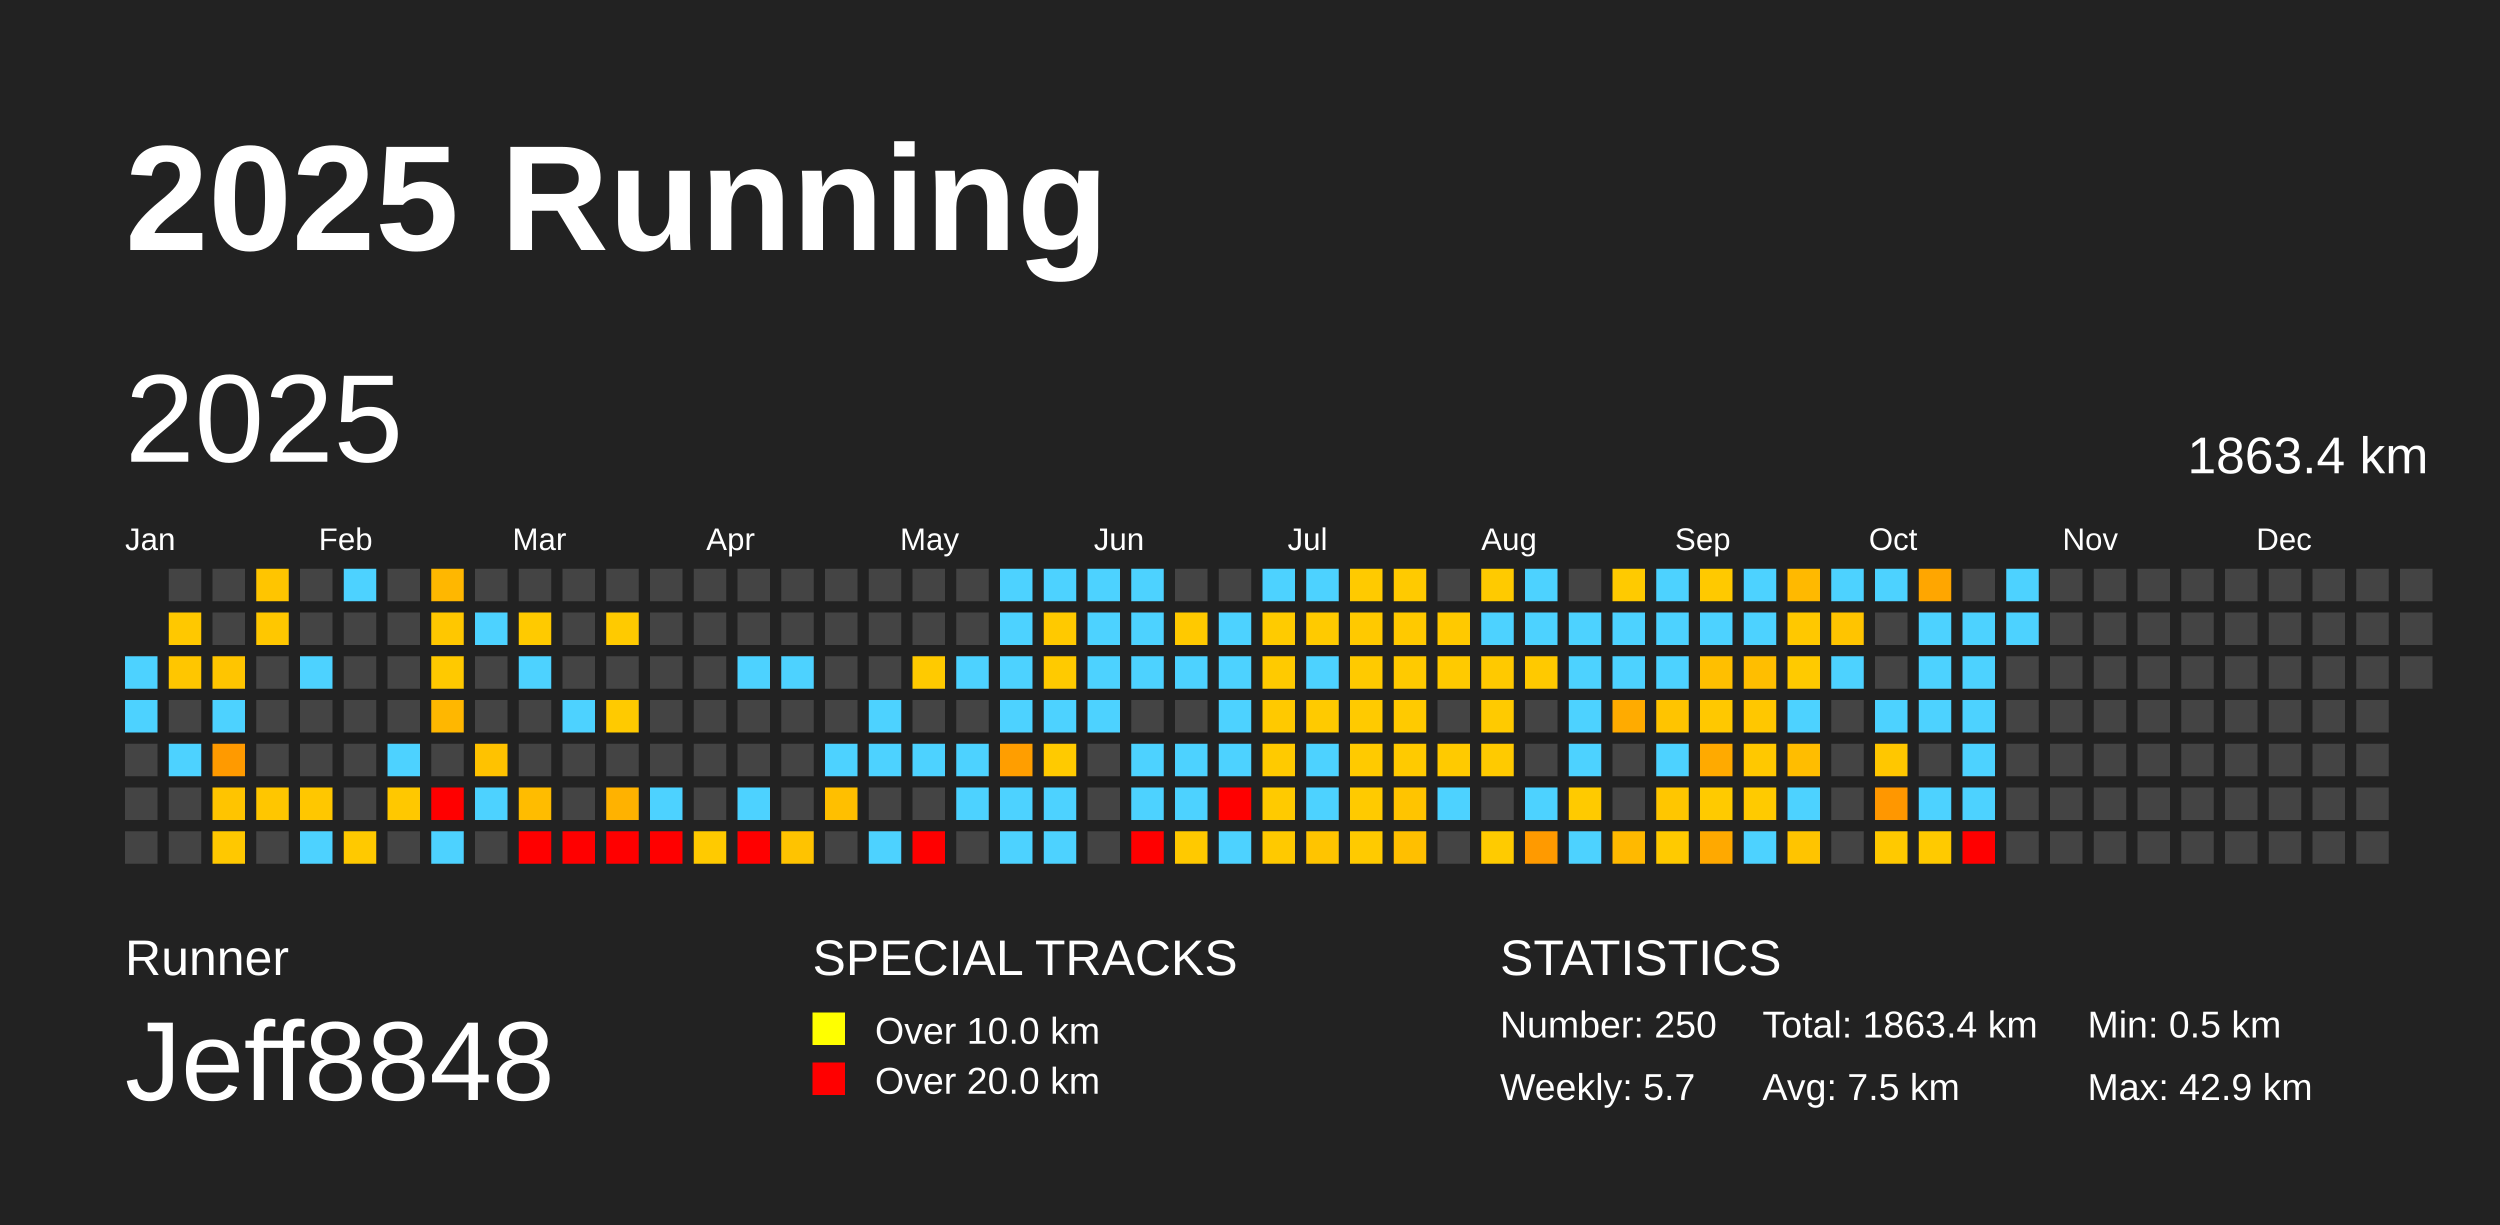
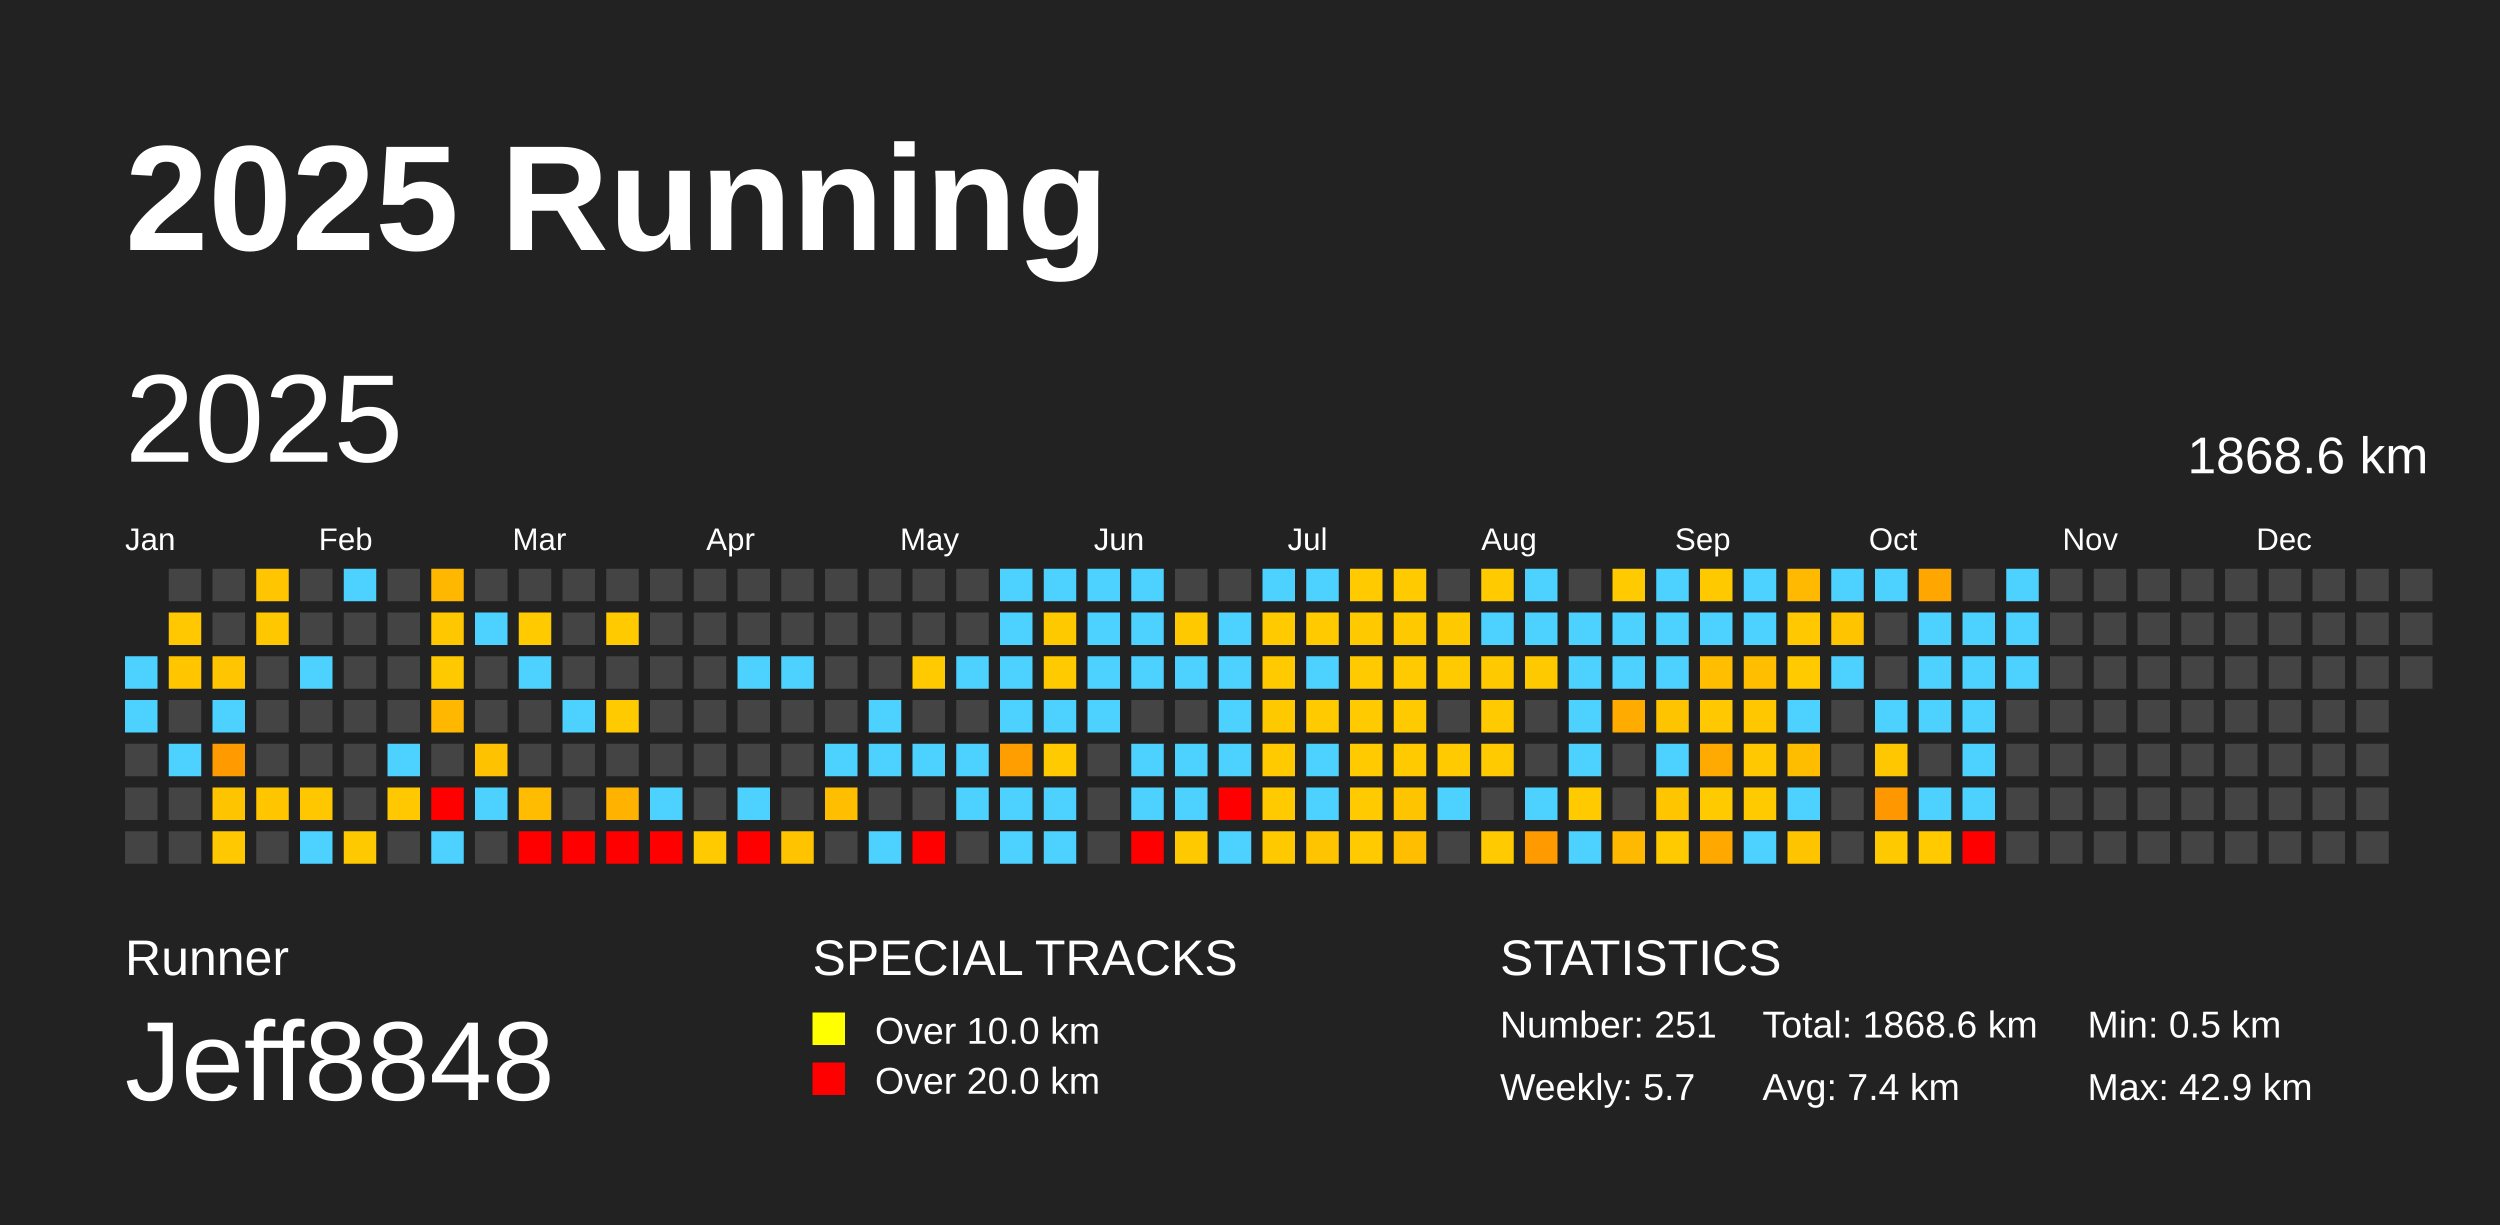
<svg xmlns="http://www.w3.org/2000/svg" baseProfile="full" height="98mm" version="1.1" viewBox="0,0,200,98" width="200mm">
  <defs />
  <rect fill="#222222" height="98" width="200" x="0" y="0" />
  <text fill="#FFFFFF" style="font-size:12px; font-family:Arial; font-weight:bold;" x="10" y="20">2025 Running</text>
  <text fill="#FFFFFF" style="font-size:4px; font-family:Arial" x="10" y="78">Runner</text>
  <text fill="#FFFFFF" style="font-size:9px; font-family:Arial" x="10" y="88">Jeff8848</text>
  <text fill="#FFFFFF" style="font-size:4px; font-family:Arial" x="65" y="78">SPECIAL TRACKS</text>
  <rect fill="yellow" height="2.6" width="2.6" x="65" y="81" />
  <text fill="#FFFFFF" style="font-size:3px; font-family:Arial" x="70" y="83.5">Over 10.0 km</text>
  <rect fill="red" height="2.6" width="2.6" x="65" y="85" />
  <text fill="#FFFFFF" style="font-size:3px; font-family:Arial" x="70" y="87.5">Over 20.0 km</text>
  <text fill="#FFFFFF" style="font-size:4px; font-family:Arial" x="120" y="78">STATISTICS</text>
-   <text fill="#FFFFFF" style="font-size:3px; font-family:Arial" x="120" y="83">Number: 250</text>
+   <text fill="#FFFFFF" style="font-size:3px; font-family:Arial" x="120" y="83">Number: 251</text>
  <text fill="#FFFFFF" style="font-size:3px; font-family:Arial" x="120" y="88">Weekly: 5.7</text>
-   <text fill="#FFFFFF" style="font-size:3px; font-family:Arial" x="141" y="83">Total: 1863.4 km</text>
-   <text fill="#FFFFFF" style="font-size:3px; font-family:Arial" x="141" y="88">Avg: 7.5 km</text>
+   <text fill="#FFFFFF" style="font-size:3px; font-family:Arial" x="141" y="83">Total: 1868.6 km</text>
+   <text fill="#FFFFFF" style="font-size:3px; font-family:Arial" x="141" y="88">Avg: 7.4 km</text>
  <text fill="#FFFFFF" style="font-size:3px; font-family:Arial" x="167" y="83">Min: 0.5 km</text>
  <text fill="#FFFFFF" style="font-size:3px; font-family:Arial" x="167" y="88">Max: 42.9 km</text>
  <text dominant-baseline="hanging" fill="#FFFFFF" style="font-size:10.0px; font-family:Arial;" x="10" y="30">2025</text>
-   <text dominant-baseline="hanging" fill="#FFFFFF" style="font-size:4.125px; font-family:Arial;" x="175" y="35">1863.4 km</text>
+   <text dominant-baseline="hanging" fill="#FFFFFF" style="font-size:4.125px; font-family:Arial;" x="175" y="35">1868.6 km</text>
  <text fill="#FFFFFF" style="font-size:2.5px; font-family:Arial" x="10.0" y="44">Jan</text>
  <text fill="#FFFFFF" style="font-size:2.5px; font-family:Arial" x="25.5" y="44">Feb</text>
  <text fill="#FFFFFF" style="font-size:2.5px; font-family:Arial" x="41.0" y="44">Mar</text>
  <text fill="#FFFFFF" style="font-size:2.5px; font-family:Arial" x="56.5" y="44">Apr</text>
  <text fill="#FFFFFF" style="font-size:2.5px; font-family:Arial" x="72.0" y="44">May</text>
  <text fill="#FFFFFF" style="font-size:2.5px; font-family:Arial" x="87.5" y="44">Jun</text>
  <text fill="#FFFFFF" style="font-size:2.5px; font-family:Arial" x="103.0" y="44">Jul</text>
  <text fill="#FFFFFF" style="font-size:2.5px; font-family:Arial" x="118.5" y="44">Aug</text>
  <text fill="#FFFFFF" style="font-size:2.5px; font-family:Arial" x="134.0" y="44">Sep</text>
  <text fill="#FFFFFF" style="font-size:2.5px; font-family:Arial" x="149.5" y="44">Oct</text>
  <text fill="#FFFFFF" style="font-size:2.5px; font-family:Arial" x="165.0" y="44">Nov</text>
  <text fill="#FFFFFF" style="font-size:2.5px; font-family:Arial" x="180.5" y="44">Dec</text>
  <rect fill="#4dd2ff" height="2.6" width="2.6" x="10.0" y="52.5" />
  <rect fill="#4dd2ff" height="2.6" width="2.6" x="10.0" y="56.0" />
  <rect fill="#444444" height="2.6" width="2.6" x="10.0" y="59.5" />
  <rect fill="#444444" height="2.6" width="2.6" x="10.0" y="63.0" />
  <rect fill="#444444" height="2.6" width="2.6" x="10.0" y="66.5" />
  <rect fill="#444444" height="2.6" width="2.6" x="13.5" y="45.5" />
  <rect fill="#ffc800" height="2.6" width="2.6" x="13.5" y="49.0" />
  <rect fill="#ffc600" height="2.6" width="2.6" x="13.5" y="52.5" />
  <rect fill="#444444" height="2.6" width="2.6" x="13.5" y="56.0" />
  <rect fill="#4dd2ff" height="2.6" width="2.6" x="13.5" y="59.5" />
  <rect fill="#444444" height="2.6" width="2.6" x="13.5" y="63.0" />
  <rect fill="#444444" height="2.6" width="2.6" x="13.5" y="66.5" />
  <rect fill="#444444" height="2.6" width="2.6" x="17.0" y="45.5" />
  <rect fill="#444444" height="2.6" width="2.6" x="17.0" y="49.0" />
  <rect fill="#ffc500" height="2.6" width="2.6" x="17.0" y="52.5" />
  <rect fill="#4dd2ff" height="2.6" width="2.6" x="17.0" y="56.0" />
  <rect fill="#ff9a00" height="2.6" width="2.6" x="17.0" y="59.5" />
  <rect fill="#ffc400" height="2.6" width="2.6" x="17.0" y="63.0" />
  <rect fill="#ffc800" height="2.6" width="2.6" x="17.0" y="66.5" />
  <rect fill="#ffc500" height="2.6" width="2.6" x="20.5" y="45.5" />
  <rect fill="#ffc700" height="2.6" width="2.6" x="20.5" y="49.0" />
  <rect fill="#444444" height="2.6" width="2.6" x="20.5" y="52.5" />
  <rect fill="#444444" height="2.6" width="2.6" x="20.5" y="56.0" />
  <rect fill="#444444" height="2.6" width="2.6" x="20.5" y="59.5" />
  <rect fill="#ffc600" height="2.6" width="2.6" x="20.5" y="63.0" />
  <rect fill="#444444" height="2.6" width="2.6" x="20.5" y="66.5" />
  <rect fill="#444444" height="2.6" width="2.6" x="24.0" y="45.5" />
  <rect fill="#444444" height="2.6" width="2.6" x="24.0" y="49.0" />
  <rect fill="#4dd2ff" height="2.6" width="2.6" x="24.0" y="52.5" />
  <rect fill="#444444" height="2.6" width="2.6" x="24.0" y="56.0" />
  <rect fill="#444444" height="2.6" width="2.6" x="24.0" y="59.5" />
  <rect fill="#ffc700" height="2.6" width="2.6" x="24.0" y="63.0" />
  <rect fill="#4dd2ff" height="2.6" width="2.6" x="24.0" y="66.5" />
  <rect fill="#4dd2ff" height="2.6" width="2.6" x="27.5" y="45.5" />
  <rect fill="#444444" height="2.6" width="2.6" x="27.5" y="49.0" />
  <rect fill="#444444" height="2.6" width="2.6" x="27.5" y="52.5" />
  <rect fill="#444444" height="2.6" width="2.6" x="27.5" y="56.0" />
  <rect fill="#444444" height="2.6" width="2.6" x="27.5" y="59.5" />
  <rect fill="#444444" height="2.6" width="2.6" x="27.5" y="63.0" />
  <rect fill="#ffc900" height="2.6" width="2.6" x="27.5" y="66.5" />
  <rect fill="#444444" height="2.6" width="2.6" x="31.0" y="45.5" />
  <rect fill="#444444" height="2.6" width="2.6" x="31.0" y="49.0" />
  <rect fill="#444444" height="2.6" width="2.6" x="31.0" y="52.5" />
  <rect fill="#444444" height="2.6" width="2.6" x="31.0" y="56.0" />
  <rect fill="#4dd2ff" height="2.6" width="2.6" x="31.0" y="59.5" />
  <rect fill="#ffc800" height="2.6" width="2.6" x="31.0" y="63.0" />
  <rect fill="#444444" height="2.6" width="2.6" x="31.0" y="66.5" />
  <rect fill="#ffb700" height="2.6" width="2.6" x="34.5" y="45.5" />
  <rect fill="#ffc700" height="2.6" width="2.6" x="34.5" y="49.0" />
  <rect fill="#ffc900" height="2.6" width="2.6" x="34.5" y="52.5" />
  <rect fill="#ffb700" height="2.6" width="2.6" x="34.5" y="56.0" />
  <rect fill="#444444" height="2.6" width="2.6" x="34.5" y="59.5" />
  <rect fill="red" height="2.6" width="2.6" x="34.5" y="63.0" />
  <rect fill="#4dd2ff" height="2.6" width="2.6" x="34.5" y="66.5" />
  <rect fill="#444444" height="2.6" width="2.6" x="38.0" y="45.5" />
  <rect fill="#4dd2ff" height="2.6" width="2.6" x="38.0" y="49.0" />
  <rect fill="#444444" height="2.6" width="2.6" x="38.0" y="52.5" />
  <rect fill="#444444" height="2.6" width="2.6" x="38.0" y="56.0" />
  <rect fill="#ffc200" height="2.6" width="2.6" x="38.0" y="59.5" />
  <rect fill="#4dd2ff" height="2.6" width="2.6" x="38.0" y="63.0" />
  <rect fill="#444444" height="2.6" width="2.6" x="38.0" y="66.5" />
  <rect fill="#444444" height="2.6" width="2.6" x="41.5" y="45.5" />
  <rect fill="#ffca00" height="2.6" width="2.6" x="41.5" y="49.0" />
  <rect fill="#4dd2ff" height="2.6" width="2.6" x="41.5" y="52.5" />
  <rect fill="#444444" height="2.6" width="2.6" x="41.5" y="56.0" />
  <rect fill="#444444" height="2.6" width="2.6" x="41.5" y="59.5" />
  <rect fill="#ffbc00" height="2.6" width="2.6" x="41.5" y="63.0" />
  <rect fill="red" height="2.6" width="2.6" x="41.5" y="66.5" />
  <rect fill="#444444" height="2.6" width="2.6" x="45.0" y="45.5" />
  <rect fill="#444444" height="2.6" width="2.6" x="45.0" y="49.0" />
  <rect fill="#444444" height="2.6" width="2.6" x="45.0" y="52.5" />
  <rect fill="#4dd2ff" height="2.6" width="2.6" x="45.0" y="56.0" />
  <rect fill="#444444" height="2.6" width="2.6" x="45.0" y="59.5" />
  <rect fill="#444444" height="2.6" width="2.6" x="45.0" y="63.0" />
  <rect fill="red" height="2.6" width="2.6" x="45.0" y="66.5" />
  <rect fill="#444444" height="2.6" width="2.6" x="48.5" y="45.5" />
  <rect fill="#ffca00" height="2.6" width="2.6" x="48.5" y="49.0" />
  <rect fill="#444444" height="2.6" width="2.6" x="48.5" y="52.5" />
  <rect fill="#ffca00" height="2.6" width="2.6" x="48.5" y="56.0" />
  <rect fill="#444444" height="2.6" width="2.6" x="48.5" y="59.5" />
  <rect fill="#ffb200" height="2.6" width="2.6" x="48.5" y="63.0" />
  <rect fill="red" height="2.6" width="2.6" x="48.5" y="66.5" />
  <rect fill="#444444" height="2.6" width="2.6" x="52.0" y="45.5" />
  <rect fill="#444444" height="2.6" width="2.6" x="52.0" y="49.0" />
  <rect fill="#444444" height="2.6" width="2.6" x="52.0" y="52.5" />
  <rect fill="#444444" height="2.6" width="2.6" x="52.0" y="56.0" />
  <rect fill="#444444" height="2.6" width="2.6" x="52.0" y="59.5" />
  <rect fill="#4dd2ff" height="2.6" width="2.6" x="52.0" y="63.0" />
  <rect fill="red" height="2.6" width="2.6" x="52.0" y="66.5" />
  <rect fill="#444444" height="2.6" width="2.6" x="55.5" y="45.5" />
  <rect fill="#444444" height="2.6" width="2.6" x="55.5" y="49.0" />
  <rect fill="#444444" height="2.6" width="2.6" x="55.5" y="52.5" />
  <rect fill="#444444" height="2.6" width="2.6" x="55.5" y="56.0" />
  <rect fill="#444444" height="2.6" width="2.6" x="55.5" y="59.5" />
  <rect fill="#444444" height="2.6" width="2.6" x="55.5" y="63.0" />
  <rect fill="#ffca00" height="2.6" width="2.6" x="55.5" y="66.5" />
  <rect fill="#444444" height="2.6" width="2.6" x="59.0" y="45.5" />
  <rect fill="#444444" height="2.6" width="2.6" x="59.0" y="49.0" />
  <rect fill="#4dd2ff" height="2.6" width="2.6" x="59.0" y="52.5" />
  <rect fill="#444444" height="2.6" width="2.6" x="59.0" y="56.0" />
  <rect fill="#444444" height="2.6" width="2.6" x="59.0" y="59.5" />
  <rect fill="#4dd2ff" height="2.6" width="2.6" x="59.0" y="63.0" />
  <rect fill="red" height="2.6" width="2.6" x="59.0" y="66.5" />
  <rect fill="#444444" height="2.6" width="2.6" x="62.5" y="45.5" />
  <rect fill="#444444" height="2.6" width="2.6" x="62.5" y="49.0" />
  <rect fill="#4dd2ff" height="2.6" width="2.6" x="62.5" y="52.5" />
  <rect fill="#444444" height="2.6" width="2.6" x="62.5" y="56.0" />
  <rect fill="#444444" height="2.6" width="2.6" x="62.5" y="59.5" />
  <rect fill="#444444" height="2.6" width="2.6" x="62.5" y="63.0" />
  <rect fill="#ffc300" height="2.6" width="2.6" x="62.5" y="66.5" />
  <rect fill="#444444" height="2.6" width="2.6" x="66.0" y="45.5" />
  <rect fill="#444444" height="2.6" width="2.6" x="66.0" y="49.0" />
  <rect fill="#444444" height="2.6" width="2.6" x="66.0" y="52.5" />
  <rect fill="#444444" height="2.6" width="2.6" x="66.0" y="56.0" />
  <rect fill="#4dd2ff" height="2.6" width="2.6" x="66.0" y="59.5" />
  <rect fill="#ffbf00" height="2.6" width="2.6" x="66.0" y="63.0" />
  <rect fill="#444444" height="2.6" width="2.6" x="66.0" y="66.5" />
  <rect fill="#444444" height="2.6" width="2.6" x="69.5" y="45.5" />
  <rect fill="#444444" height="2.6" width="2.6" x="69.5" y="49.0" />
  <rect fill="#444444" height="2.6" width="2.6" x="69.5" y="52.5" />
  <rect fill="#4dd2ff" height="2.6" width="2.6" x="69.5" y="56.0" />
  <rect fill="#4dd2ff" height="2.6" width="2.6" x="69.5" y="59.5" />
  <rect fill="#444444" height="2.6" width="2.6" x="69.5" y="63.0" />
  <rect fill="#4dd2ff" height="2.6" width="2.6" x="69.5" y="66.5" />
  <rect fill="#444444" height="2.6" width="2.6" x="73.0" y="45.5" />
  <rect fill="#444444" height="2.6" width="2.6" x="73.0" y="49.0" />
  <rect fill="#ffca00" height="2.6" width="2.6" x="73.0" y="52.5" />
  <rect fill="#444444" height="2.6" width="2.6" x="73.0" y="56.0" />
  <rect fill="#4dd2ff" height="2.6" width="2.6" x="73.0" y="59.5" />
  <rect fill="#444444" height="2.6" width="2.6" x="73.0" y="63.0" />
  <rect fill="red" height="2.6" width="2.6" x="73.0" y="66.5" />
  <rect fill="#444444" height="2.6" width="2.6" x="76.5" y="45.5" />
  <rect fill="#444444" height="2.6" width="2.6" x="76.5" y="49.0" />
  <rect fill="#4dd2ff" height="2.6" width="2.6" x="76.5" y="52.5" />
  <rect fill="#444444" height="2.6" width="2.6" x="76.5" y="56.0" />
  <rect fill="#4dd2ff" height="2.6" width="2.6" x="76.5" y="59.5" />
  <rect fill="#4dd2ff" height="2.6" width="2.6" x="76.5" y="63.0" />
  <rect fill="#444444" height="2.6" width="2.6" x="76.5" y="66.5" />
  <rect fill="#4dd2ff" height="2.6" width="2.6" x="80.0" y="45.5" />
  <rect fill="#4dd2ff" height="2.6" width="2.6" x="80.0" y="49.0" />
  <rect fill="#4dd2ff" height="2.6" width="2.6" x="80.0" y="52.5" />
  <rect fill="#4dd2ff" height="2.6" width="2.6" x="80.0" y="56.0" />
  <rect fill="#ff9e00" height="2.6" width="2.6" x="80.0" y="59.5" />
  <rect fill="#4dd2ff" height="2.6" width="2.6" x="80.0" y="63.0" />
  <rect fill="#4dd2ff" height="2.6" width="2.6" x="80.0" y="66.5" />
  <rect fill="#4dd2ff" height="2.6" width="2.6" x="83.5" y="45.5" />
  <rect fill="#ffc900" height="2.6" width="2.6" x="83.5" y="49.0" />
  <rect fill="#ffca00" height="2.6" width="2.6" x="83.5" y="52.5" />
  <rect fill="#4dd2ff" height="2.6" width="2.6" x="83.5" y="56.0" />
  <rect fill="#ffca00" height="2.6" width="2.6" x="83.5" y="59.5" />
  <rect fill="#4dd2ff" height="2.6" width="2.6" x="83.5" y="63.0" />
  <rect fill="#4dd2ff" height="2.6" width="2.6" x="83.5" y="66.5" />
  <rect fill="#4dd2ff" height="2.6" width="2.6" x="87.0" y="45.5" />
  <rect fill="#4dd2ff" height="2.6" width="2.6" x="87.0" y="49.0" />
  <rect fill="#4dd2ff" height="2.6" width="2.6" x="87.0" y="52.5" />
  <rect fill="#4dd2ff" height="2.6" width="2.6" x="87.0" y="56.0" />
  <rect fill="#444444" height="2.6" width="2.6" x="87.0" y="59.5" />
  <rect fill="#444444" height="2.6" width="2.6" x="87.0" y="63.0" />
  <rect fill="#444444" height="2.6" width="2.6" x="87.0" y="66.5" />
  <rect fill="#4dd2ff" height="2.6" width="2.6" x="90.5" y="45.5" />
  <rect fill="#4dd2ff" height="2.6" width="2.6" x="90.5" y="49.0" />
  <rect fill="#4dd2ff" height="2.6" width="2.6" x="90.5" y="52.5" />
  <rect fill="#444444" height="2.6" width="2.6" x="90.5" y="56.0" />
  <rect fill="#4dd2ff" height="2.6" width="2.6" x="90.5" y="59.5" />
  <rect fill="#4dd2ff" height="2.6" width="2.6" x="90.5" y="63.0" />
  <rect fill="red" height="2.6" width="2.6" x="90.5" y="66.5" />
  <rect fill="#444444" height="2.6" width="2.6" x="94.0" y="45.5" />
  <rect fill="#ffc900" height="2.6" width="2.6" x="94.0" y="49.0" />
  <rect fill="#4dd2ff" height="2.6" width="2.6" x="94.0" y="52.5" />
  <rect fill="#444444" height="2.6" width="2.6" x="94.0" y="56.0" />
  <rect fill="#4dd2ff" height="2.6" width="2.6" x="94.0" y="59.5" />
  <rect fill="#4dd2ff" height="2.6" width="2.6" x="94.0" y="63.0" />
  <rect fill="#ffc900" height="2.6" width="2.6" x="94.0" y="66.5" />
  <rect fill="#444444" height="2.6" width="2.6" x="97.5" y="45.5" />
  <rect fill="#4dd2ff" height="2.6" width="2.6" x="97.5" y="49.0" />
  <rect fill="#4dd2ff" height="2.6" width="2.6" x="97.5" y="52.5" />
  <rect fill="#4dd2ff" height="2.6" width="2.6" x="97.5" y="56.0" />
  <rect fill="#4dd2ff" height="2.6" width="2.6" x="97.5" y="59.5" />
  <rect fill="red" height="2.6" width="2.6" x="97.5" y="63.0" />
  <rect fill="#4dd2ff" height="2.6" width="2.6" x="97.5" y="66.5" />
  <rect fill="#4dd2ff" height="2.6" width="2.6" x="101.0" y="45.5" />
  <rect fill="#ffcb00" height="2.6" width="2.6" x="101.0" y="49.0" />
  <rect fill="#ffca00" height="2.6" width="2.6" x="101.0" y="52.5" />
  <rect fill="#ffc900" height="2.6" width="2.6" x="101.0" y="56.0" />
  <rect fill="#ffca00" height="2.6" width="2.6" x="101.0" y="59.5" />
  <rect fill="#ffca00" height="2.6" width="2.6" x="101.0" y="63.0" />
  <rect fill="#ffc900" height="2.6" width="2.6" x="101.0" y="66.5" />
  <rect fill="#4dd2ff" height="2.6" width="2.6" x="104.5" y="45.5" />
  <rect fill="#ffca00" height="2.6" width="2.6" x="104.5" y="49.0" />
  <rect fill="#4dd2ff" height="2.6" width="2.6" x="104.5" y="52.5" />
  <rect fill="#ffca00" height="2.6" width="2.6" x="104.5" y="56.0" />
  <rect fill="#4dd2ff" height="2.6" width="2.6" x="104.5" y="59.5" />
  <rect fill="#4dd2ff" height="2.6" width="2.6" x="104.5" y="63.0" />
  <rect fill="#ffc400" height="2.6" width="2.6" x="104.5" y="66.5" />
  <rect fill="#ffca00" height="2.6" width="2.6" x="108.0" y="45.5" />
  <rect fill="#ffc900" height="2.6" width="2.6" x="108.0" y="49.0" />
  <rect fill="#ffca00" height="2.6" width="2.6" x="108.0" y="52.5" />
  <rect fill="#ffca00" height="2.6" width="2.6" x="108.0" y="56.0" />
  <rect fill="#ffca00" height="2.6" width="2.6" x="108.0" y="59.5" />
  <rect fill="#ffca00" height="2.6" width="2.6" x="108.0" y="63.0" />
  <rect fill="#ffca00" height="2.6" width="2.6" x="108.0" y="66.5" />
  <rect fill="#ffca00" height="2.6" width="2.6" x="111.5" y="45.5" />
  <rect fill="#ffc900" height="2.6" width="2.6" x="111.5" y="49.0" />
  <rect fill="#ffca00" height="2.6" width="2.6" x="111.5" y="52.5" />
  <rect fill="#ffca00" height="2.6" width="2.6" x="111.5" y="56.0" />
  <rect fill="#ffca00" height="2.6" width="2.6" x="111.5" y="59.5" />
  <rect fill="#ffc400" height="2.6" width="2.6" x="111.5" y="63.0" />
  <rect fill="#ffbf00" height="2.6" width="2.6" x="111.5" y="66.5" />
  <rect fill="#444444" height="2.6" width="2.6" x="115.0" y="45.5" />
  <rect fill="#ffc900" height="2.6" width="2.6" x="115.0" y="49.0" />
  <rect fill="#ffca00" height="2.6" width="2.6" x="115.0" y="52.5" />
  <rect fill="#444444" height="2.6" width="2.6" x="115.0" y="56.0" />
  <rect fill="#ffca00" height="2.6" width="2.6" x="115.0" y="59.5" />
  <rect fill="#4dd2ff" height="2.6" width="2.6" x="115.0" y="63.0" />
  <rect fill="#444444" height="2.6" width="2.6" x="115.0" y="66.5" />
  <rect fill="#ffca00" height="2.6" width="2.6" x="118.5" y="45.5" />
  <rect fill="#4dd2ff" height="2.6" width="2.6" x="118.5" y="49.0" />
  <rect fill="#ffc900" height="2.6" width="2.6" x="118.5" y="52.5" />
  <rect fill="#ffca00" height="2.6" width="2.6" x="118.5" y="56.0" />
  <rect fill="#ffca00" height="2.6" width="2.6" x="118.5" y="59.5" />
  <rect fill="#444444" height="2.6" width="2.6" x="118.5" y="63.0" />
  <rect fill="#ffcb00" height="2.6" width="2.6" x="118.5" y="66.5" />
  <rect fill="#4dd2ff" height="2.6" width="2.6" x="122.0" y="45.5" />
  <rect fill="#4dd2ff" height="2.6" width="2.6" x="122.0" y="49.0" />
  <rect fill="#ffc900" height="2.6" width="2.6" x="122.0" y="52.5" />
  <rect fill="#444444" height="2.6" width="2.6" x="122.0" y="56.0" />
  <rect fill="#444444" height="2.6" width="2.6" x="122.0" y="59.5" />
  <rect fill="#4dd2ff" height="2.6" width="2.6" x="122.0" y="63.0" />
  <rect fill="#ff9a00" height="2.6" width="2.6" x="122.0" y="66.5" />
  <rect fill="#444444" height="2.6" width="2.6" x="125.5" y="45.5" />
  <rect fill="#4dd2ff" height="2.6" width="2.6" x="125.5" y="49.0" />
  <rect fill="#4dd2ff" height="2.6" width="2.6" x="125.5" y="52.5" />
  <rect fill="#4dd2ff" height="2.6" width="2.6" x="125.5" y="56.0" />
  <rect fill="#4dd2ff" height="2.6" width="2.6" x="125.5" y="59.5" />
  <rect fill="#ffca00" height="2.6" width="2.6" x="125.5" y="63.0" />
  <rect fill="#4dd2ff" height="2.6" width="2.6" x="125.5" y="66.5" />
  <rect fill="#ffca00" height="2.6" width="2.6" x="129.0" y="45.5" />
  <rect fill="#4dd2ff" height="2.6" width="2.6" x="129.0" y="49.0" />
  <rect fill="#4dd2ff" height="2.6" width="2.6" x="129.0" y="52.5" />
  <rect fill="#ffab00" height="2.6" width="2.6" x="129.0" y="56.0" />
  <rect fill="#444444" height="2.6" width="2.6" x="129.0" y="59.5" />
  <rect fill="#444444" height="2.6" width="2.6" x="129.0" y="63.0" />
  <rect fill="#ffb900" height="2.6" width="2.6" x="129.0" y="66.5" />
  <rect fill="#4dd2ff" height="2.6" width="2.6" x="132.5" y="45.5" />
  <rect fill="#4dd2ff" height="2.6" width="2.6" x="132.5" y="49.0" />
  <rect fill="#4dd2ff" height="2.6" width="2.6" x="132.5" y="52.5" />
  <rect fill="#ffc400" height="2.6" width="2.6" x="132.5" y="56.0" />
  <rect fill="#4dd2ff" height="2.6" width="2.6" x="132.5" y="59.5" />
  <rect fill="#ffc600" height="2.6" width="2.6" x="132.5" y="63.0" />
  <rect fill="#ffca00" height="2.6" width="2.6" x="132.5" y="66.5" />
  <rect fill="#ffc900" height="2.6" width="2.6" x="136.0" y="45.5" />
  <rect fill="#4dd2ff" height="2.6" width="2.6" x="136.0" y="49.0" />
  <rect fill="#ffbf00" height="2.6" width="2.6" x="136.0" y="52.5" />
  <rect fill="#ffc800" height="2.6" width="2.6" x="136.0" y="56.0" />
  <rect fill="#ffaa00" height="2.6" width="2.6" x="136.0" y="59.5" />
  <rect fill="#ffca00" height="2.6" width="2.6" x="136.0" y="63.0" />
  <rect fill="#ffa900" height="2.6" width="2.6" x="136.0" y="66.5" />
  <rect fill="#4dd2ff" height="2.6" width="2.6" x="139.5" y="45.5" />
  <rect fill="#4dd2ff" height="2.6" width="2.6" x="139.5" y="49.0" />
  <rect fill="#ffbe00" height="2.6" width="2.6" x="139.5" y="52.5" />
  <rect fill="#ffc700" height="2.6" width="2.6" x="139.5" y="56.0" />
  <rect fill="#ffc800" height="2.6" width="2.6" x="139.5" y="59.5" />
  <rect fill="#ffca00" height="2.6" width="2.6" x="139.5" y="63.0" />
  <rect fill="#4dd2ff" height="2.6" width="2.6" x="139.5" y="66.5" />
  <rect fill="#ffb900" height="2.6" width="2.6" x="143.0" y="45.5" />
  <rect fill="#ffc800" height="2.6" width="2.6" x="143.0" y="49.0" />
  <rect fill="#ffca00" height="2.6" width="2.6" x="143.0" y="52.5" />
  <rect fill="#4dd2ff" height="2.6" width="2.6" x="143.0" y="56.0" />
  <rect fill="#ffbd00" height="2.6" width="2.6" x="143.0" y="59.5" />
  <rect fill="#4dd2ff" height="2.6" width="2.6" x="143.0" y="63.0" />
  <rect fill="#ffc400" height="2.6" width="2.6" x="143.0" y="66.5" />
  <rect fill="#4dd2ff" height="2.6" width="2.6" x="146.5" y="45.5" />
  <rect fill="#ffc400" height="2.6" width="2.6" x="146.5" y="49.0" />
  <rect fill="#4dd2ff" height="2.6" width="2.6" x="146.5" y="52.5" />
  <rect fill="#444444" height="2.6" width="2.6" x="146.5" y="56.0" />
  <rect fill="#444444" height="2.6" width="2.6" x="146.5" y="59.5" />
  <rect fill="#444444" height="2.6" width="2.6" x="146.5" y="63.0" />
  <rect fill="#444444" height="2.6" width="2.6" x="146.5" y="66.5" />
  <rect fill="#4dd2ff" height="2.6" width="2.6" x="150.0" y="45.5" />
  <rect fill="#444444" height="2.6" width="2.6" x="150.0" y="49.0" />
  <rect fill="#444444" height="2.6" width="2.6" x="150.0" y="52.5" />
  <rect fill="#4dd2ff" height="2.6" width="2.6" x="150.0" y="56.0" />
  <rect fill="#ffc700" height="2.6" width="2.6" x="150.0" y="59.5" />
  <rect fill="#ff9700" height="2.6" width="2.6" x="150.0" y="63.0" />
  <rect fill="#ffc900" height="2.6" width="2.6" x="150.0" y="66.5" />
  <rect fill="#ffa600" height="2.6" width="2.6" x="153.5" y="45.5" />
  <rect fill="#4dd2ff" height="2.6" width="2.6" x="153.5" y="49.0" />
  <rect fill="#4dd2ff" height="2.6" width="2.6" x="153.5" y="52.5" />
  <rect fill="#4dd2ff" height="2.6" width="2.6" x="153.5" y="56.0" />
  <rect fill="#444444" height="2.6" width="2.6" x="153.5" y="59.5" />
  <rect fill="#4dd2ff" height="2.6" width="2.6" x="153.5" y="63.0" />
  <rect fill="#ffca00" height="2.6" width="2.6" x="153.5" y="66.5" />
  <rect fill="#444444" height="2.6" width="2.6" x="157.0" y="45.5" />
  <rect fill="#4dd2ff" height="2.6" width="2.6" x="157.0" y="49.0" />
  <rect fill="#4dd2ff" height="2.6" width="2.6" x="157.0" y="52.5" />
  <rect fill="#4dd2ff" height="2.6" width="2.6" x="157.0" y="56.0" />
  <rect fill="#4dd2ff" height="2.6" width="2.6" x="157.0" y="59.5" />
  <rect fill="#4dd2ff" height="2.6" width="2.6" x="157.0" y="63.0" />
  <rect fill="red" height="2.6" width="2.6" x="157.0" y="66.5" />
  <rect fill="#4dd2ff" height="2.6" width="2.6" x="160.5" y="45.5" />
  <rect fill="#4dd2ff" height="2.6" width="2.6" x="160.5" y="49.0" />
-   <rect fill="#444444" height="2.6" width="2.6" x="160.5" y="52.5" />
+   <rect fill="#4dd2ff" height="2.6" width="2.6" x="160.5" y="52.5" />
  <rect fill="#444444" height="2.6" width="2.6" x="160.5" y="56.0" />
  <rect fill="#444444" height="2.6" width="2.6" x="160.5" y="59.5" />
  <rect fill="#444444" height="2.6" width="2.6" x="160.5" y="63.0" />
  <rect fill="#444444" height="2.6" width="2.6" x="160.5" y="66.5" />
  <rect fill="#444444" height="2.6" width="2.6" x="164.0" y="45.5" />
  <rect fill="#444444" height="2.6" width="2.6" x="164.0" y="49.0" />
  <rect fill="#444444" height="2.6" width="2.6" x="164.0" y="52.5" />
  <rect fill="#444444" height="2.6" width="2.6" x="164.0" y="56.0" />
  <rect fill="#444444" height="2.6" width="2.6" x="164.0" y="59.5" />
  <rect fill="#444444" height="2.6" width="2.6" x="164.0" y="63.0" />
  <rect fill="#444444" height="2.6" width="2.6" x="164.0" y="66.5" />
  <rect fill="#444444" height="2.6" width="2.6" x="167.5" y="45.5" />
  <rect fill="#444444" height="2.6" width="2.6" x="167.5" y="49.0" />
  <rect fill="#444444" height="2.6" width="2.6" x="167.5" y="52.5" />
  <rect fill="#444444" height="2.6" width="2.6" x="167.5" y="56.0" />
  <rect fill="#444444" height="2.6" width="2.6" x="167.5" y="59.5" />
  <rect fill="#444444" height="2.6" width="2.6" x="167.5" y="63.0" />
  <rect fill="#444444" height="2.6" width="2.6" x="167.5" y="66.5" />
  <rect fill="#444444" height="2.6" width="2.6" x="171.0" y="45.5" />
  <rect fill="#444444" height="2.6" width="2.6" x="171.0" y="49.0" />
  <rect fill="#444444" height="2.6" width="2.6" x="171.0" y="52.5" />
  <rect fill="#444444" height="2.6" width="2.6" x="171.0" y="56.0" />
  <rect fill="#444444" height="2.6" width="2.6" x="171.0" y="59.5" />
  <rect fill="#444444" height="2.6" width="2.6" x="171.0" y="63.0" />
  <rect fill="#444444" height="2.6" width="2.6" x="171.0" y="66.5" />
  <rect fill="#444444" height="2.6" width="2.6" x="174.5" y="45.5" />
  <rect fill="#444444" height="2.6" width="2.6" x="174.5" y="49.0" />
  <rect fill="#444444" height="2.6" width="2.6" x="174.5" y="52.5" />
  <rect fill="#444444" height="2.6" width="2.6" x="174.5" y="56.0" />
  <rect fill="#444444" height="2.6" width="2.6" x="174.5" y="59.5" />
  <rect fill="#444444" height="2.6" width="2.6" x="174.5" y="63.0" />
  <rect fill="#444444" height="2.6" width="2.6" x="174.5" y="66.5" />
  <rect fill="#444444" height="2.6" width="2.6" x="178.0" y="45.5" />
  <rect fill="#444444" height="2.6" width="2.6" x="178.0" y="49.0" />
  <rect fill="#444444" height="2.6" width="2.6" x="178.0" y="52.5" />
  <rect fill="#444444" height="2.6" width="2.6" x="178.0" y="56.0" />
  <rect fill="#444444" height="2.6" width="2.6" x="178.0" y="59.5" />
  <rect fill="#444444" height="2.6" width="2.6" x="178.0" y="63.0" />
  <rect fill="#444444" height="2.6" width="2.6" x="178.0" y="66.5" />
  <rect fill="#444444" height="2.6" width="2.6" x="181.5" y="45.5" />
  <rect fill="#444444" height="2.6" width="2.6" x="181.5" y="49.0" />
  <rect fill="#444444" height="2.6" width="2.6" x="181.5" y="52.5" />
  <rect fill="#444444" height="2.6" width="2.6" x="181.5" y="56.0" />
  <rect fill="#444444" height="2.6" width="2.6" x="181.5" y="59.5" />
  <rect fill="#444444" height="2.6" width="2.6" x="181.5" y="63.0" />
  <rect fill="#444444" height="2.6" width="2.6" x="181.5" y="66.5" />
  <rect fill="#444444" height="2.6" width="2.6" x="185.0" y="45.5" />
  <rect fill="#444444" height="2.6" width="2.6" x="185.0" y="49.0" />
  <rect fill="#444444" height="2.6" width="2.6" x="185.0" y="52.5" />
  <rect fill="#444444" height="2.6" width="2.6" x="185.0" y="56.0" />
  <rect fill="#444444" height="2.6" width="2.6" x="185.0" y="59.5" />
  <rect fill="#444444" height="2.6" width="2.6" x="185.0" y="63.0" />
  <rect fill="#444444" height="2.6" width="2.6" x="185.0" y="66.5" />
  <rect fill="#444444" height="2.6" width="2.6" x="188.5" y="45.5" />
  <rect fill="#444444" height="2.6" width="2.6" x="188.5" y="49.0" />
  <rect fill="#444444" height="2.6" width="2.6" x="188.5" y="52.5" />
  <rect fill="#444444" height="2.6" width="2.6" x="188.5" y="56.0" />
  <rect fill="#444444" height="2.6" width="2.6" x="188.5" y="59.5" />
  <rect fill="#444444" height="2.6" width="2.6" x="188.5" y="63.0" />
  <rect fill="#444444" height="2.6" width="2.6" x="188.5" y="66.5" />
  <rect fill="#444444" height="2.6" width="2.6" x="192.0" y="45.5" />
  <rect fill="#444444" height="2.6" width="2.6" x="192.0" y="49.0" />
  <rect fill="#444444" height="2.6" width="2.6" x="192.0" y="52.5" />
</svg>
